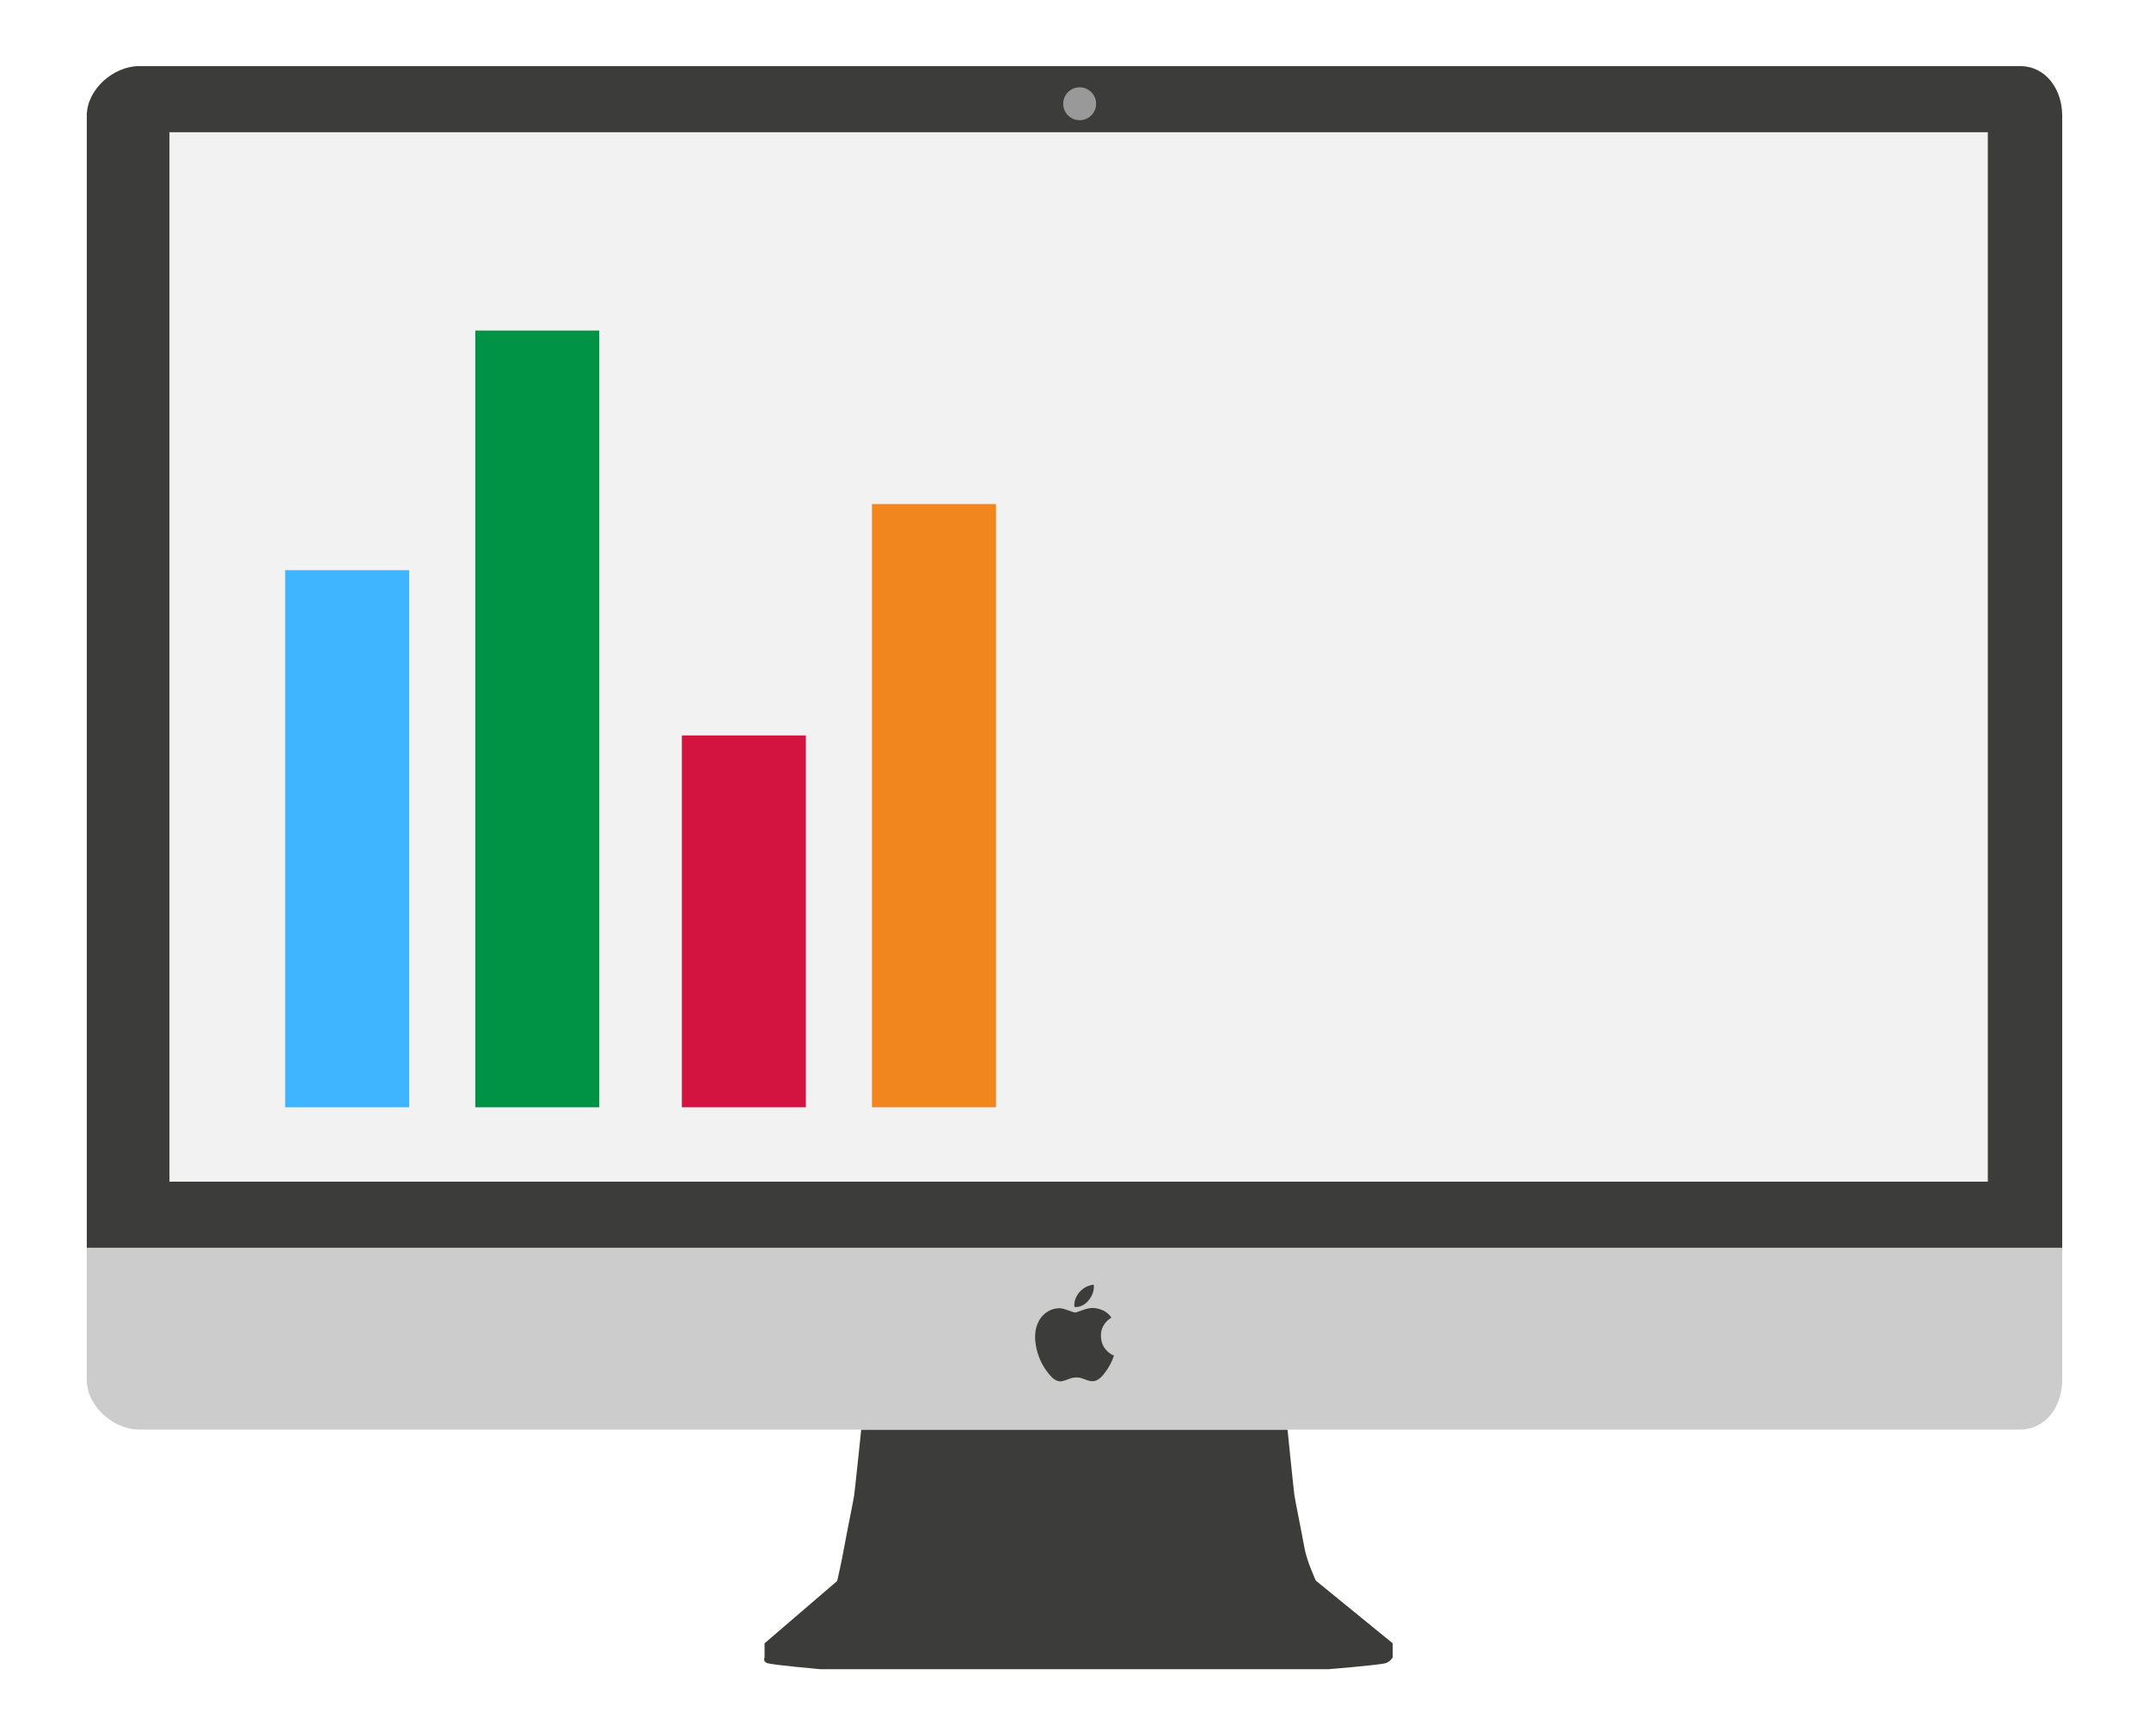
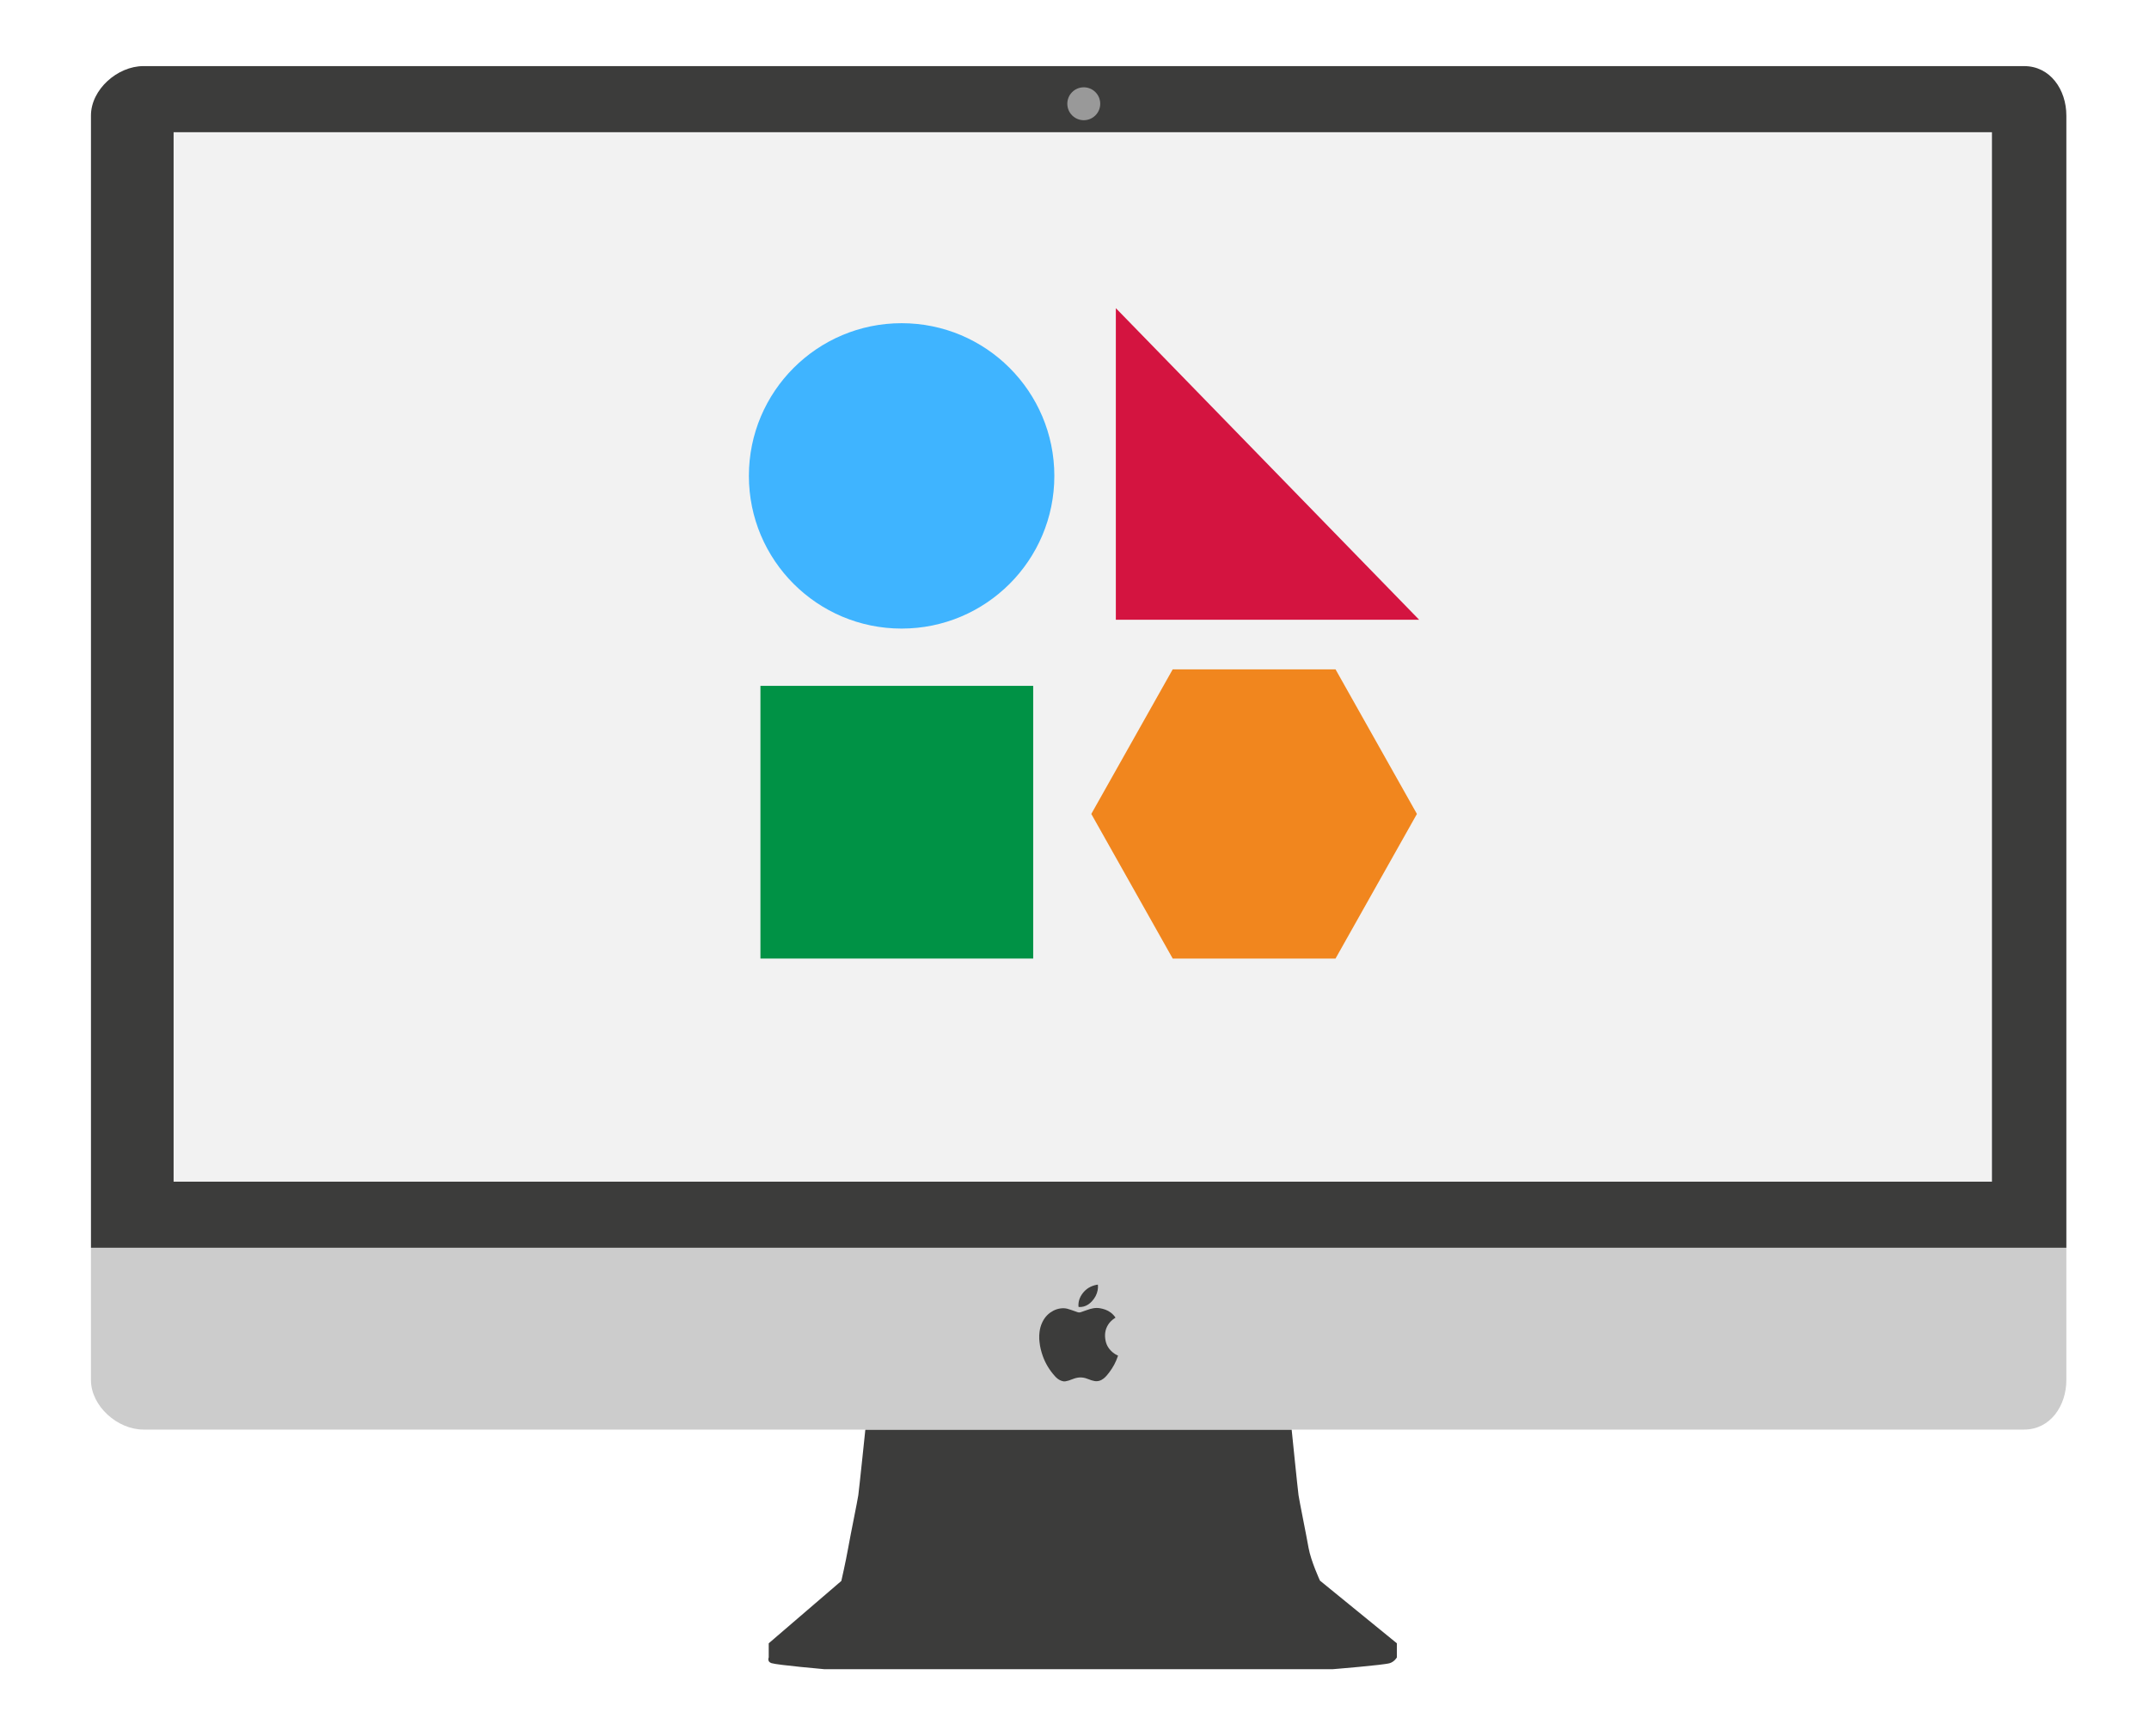
- <svg xmlns="http://www.w3.org/2000/svg" version="1.1" id="Layer_1" x="0px" y="0px" width="260.004px" height="210px" viewBox="0 0 260.004 210" style="enable-background:new 0 0 260.004 210;" xml:space="preserve">
-   <g>
+ <svg xmlns="http://www.w3.org/2000/svg" version="1.1" x="0px" y="0px" width="260.004px" height="210px" viewBox="0 0 260.004 210" style="enable-background:new 0 0 260.004 210;" xml:space="preserve">
+   <g id="Layer_2">
+ </g>
+   <g id="Layer_1">
    <g>
-       <path style="fill:#3C3C3B;" d="M159.201,191.281c0,0-1.097-2.371-1.382-3.981c-0.283-1.614-1.115-5.679-1.209-6.344    c-0.096-0.663-0.834-7.955-0.834-7.955h-25.788h-25.79c0,0-0.758,7.292-0.854,7.955c-0.096,0.665-0.948,4.808-1.232,6.419    s-0.822,3.944-0.822,3.944l-8.787,7.547v1.707c0,0-0.228,0.52,0.343,0.696C93.583,201.5,99.268,202,99.268,202h30.72h30.719    c0,0,6.199-0.5,6.938-0.732c0.568-0.177,0.857-0.696,0.857-0.696v-1.707L159.201,191.281z" />
+       <path style="fill:#3C3C3B;" d="M159.701,191.281c0,0-1.098-2.371-1.383-3.981c-0.283-1.614-1.116-5.679-1.209-6.344    c-0.096-0.663-0.834-7.955-0.834-7.955h-25.788h-25.79c0,0-0.758,7.292-0.854,7.955c-0.096,0.665-0.948,4.808-1.232,6.419    s-0.82,3.944-0.82,3.944l-8.785,7.547v1.707c0,0-0.229,0.52,0.341,0.696c0.738,0.232,6.42,0.732,6.42,0.732h30.72h30.719    c0,0,6.202-0.5,6.941-0.732c0.568-0.177,0.859-0.696,0.859-0.696v-1.707L159.701,191.281z" />
      <g>
        <g>
-           <path style="fill:#3C3C3B;" d="M249.502,13.979c0-3.142-1.957-5.979-5.1-5.979H16.851c-3.142,0-6.349,2.837-6.349,5.979V151h239      V13.979z" />
-           <path style="fill:#CCCCCC;" d="M10.502,151v16.008c0,3.142,3.207,5.992,6.349,5.992h227.552c3.143,0,5.1-2.85,5.1-5.992V151      H10.502z" />
+           <path style="fill:#3C3C3B;" d="M250.004,13.979c0-3.142-1.961-5.979-5.104-5.979H17.349c-3.142,0-6.344,2.837-6.344,5.979V151      h239V13.979z" />
+           <path style="fill:#CCCCCC;" d="M11.004,151v16.008c0,3.142,3.203,5.992,6.344,5.992H244.9c3.143,0,5.104-2.85,5.104-5.992V151      H11.004z" />
        </g>
      </g>
-       <rect x="20.502" y="16" style="fill:#F2F2F2;" width="220" height="127" />
+       <rect x="21.004" y="16" style="fill:#F2F2F2;" width="220" height="127" />
      <g>
-         <path style="fill:#3C3C3B;" d="M125.24,162.067c0-0.174,0-0.349,0-0.522c0.003-0.025,0.009-0.051,0.01-0.076     c0.022-0.366,0.084-0.726,0.206-1.074c0.22-0.623,0.569-1.156,1.112-1.548c0.477-0.34,1.005-0.527,1.594-0.53     c0.318-0.001,0.62,0.094,0.916,0.197c0.269,0.095,0.537,0.188,0.805,0.281c0.131,0.044,0.26,0.043,0.39-0.003     c0.243-0.087,0.488-0.167,0.731-0.255c0.51-0.186,1.022-0.314,1.571-0.221c0.47,0.079,0.912,0.228,1.299,0.514     c0.232,0.173,0.428,0.379,0.592,0.621c-0.02,0.015-0.037,0.028-0.056,0.04c-0.327,0.213-0.615,0.47-0.827,0.802     c-0.393,0.616-0.46,1.287-0.311,1.985c0.123,0.587,0.447,1.051,0.912,1.423c0.179,0.144,0.371,0.266,0.586,0.35     c0,0.008,0,0.015,0,0.023c-0.007,0.016-0.016,0.032-0.021,0.048c-0.233,0.709-0.586,1.354-1.034,1.95     c-0.205,0.272-0.418,0.54-0.69,0.753c-0.328,0.256-0.694,0.375-1.114,0.299c-0.241-0.041-0.474-0.122-0.699-0.216     c-0.263-0.109-0.532-0.187-0.817-0.21c-0.328-0.029-0.646,0.03-0.955,0.137c-0.202,0.07-0.401,0.155-0.605,0.222     c-0.143,0.045-0.29,0.069-0.437,0.105c-0.079,0-0.157,0-0.236,0c-0.106-0.03-0.217-0.052-0.316-0.093     c-0.286-0.114-0.515-0.313-0.715-0.538c-0.643-0.714-1.138-1.518-1.461-2.425c-0.193-0.546-0.337-1.102-0.395-1.68     C125.26,162.308,125.25,162.187,125.24,162.067z" />
-         <path style="fill-rule:evenodd;clip-rule:evenodd;fill:#3C3C3B;" d="M132.337,155.469c0.016,0.223,0.011,0.445-0.031,0.667     c-0.098,0.519-0.343,0.958-0.698,1.343c-0.271,0.292-0.587,0.517-0.976,0.627c-0.191,0.052-0.387,0.073-0.587,0.062     c-0.047-0.002-0.057-0.021-0.06-0.065c-0.041-0.596,0.149-1.118,0.503-1.591c0.422-0.557,0.985-0.888,1.668-1.025     c0.032-0.006,0.064-0.011,0.097-0.017C132.282,155.469,132.309,155.469,132.337,155.469z" />
+         <path style="fill:#3C3C3B;" d="M125.737,162.067c0-0.174,0-0.349,0-0.522c0.003-0.025,0.009-0.051,0.01-0.076     c0.022-0.366,0.084-0.726,0.206-1.074c0.22-0.623,0.569-1.156,1.112-1.548c0.477-0.34,1.005-0.527,1.594-0.53     c0.318-0.001,0.62,0.094,0.916,0.197c0.269,0.095,0.537,0.188,0.805,0.281c0.131,0.044,0.26,0.043,0.39-0.003     c0.243-0.087,0.488-0.167,0.731-0.255c0.51-0.186,1.022-0.314,1.571-0.221c0.47,0.079,0.912,0.228,1.299,0.514     c0.232,0.173,0.428,0.379,0.592,0.621c-0.02,0.015-0.037,0.028-0.056,0.04c-0.327,0.213-0.615,0.47-0.827,0.802     c-0.393,0.616-0.46,1.287-0.311,1.985c0.123,0.587,0.447,1.051,0.912,1.423c0.179,0.144,0.371,0.266,0.586,0.35     c0,0.008,0,0.015,0,0.023c-0.007,0.016-0.016,0.032-0.021,0.048c-0.233,0.709-0.586,1.354-1.034,1.95     c-0.205,0.272-0.418,0.54-0.69,0.753c-0.328,0.256-0.694,0.375-1.114,0.299c-0.241-0.041-0.474-0.122-0.699-0.216     c-0.263-0.109-0.532-0.187-0.817-0.21c-0.328-0.029-0.646,0.03-0.955,0.137c-0.202,0.07-0.401,0.155-0.605,0.222     c-0.143,0.045-0.29,0.069-0.437,0.105c-0.079,0-0.157,0-0.236,0c-0.106-0.03-0.217-0.052-0.316-0.093     c-0.286-0.114-0.515-0.313-0.715-0.538c-0.643-0.714-1.138-1.518-1.461-2.425c-0.193-0.546-0.337-1.102-0.395-1.68     C125.758,162.308,125.748,162.187,125.737,162.067z" />
+         <path style="fill-rule:evenodd;clip-rule:evenodd;fill:#3C3C3B;" d="M132.835,155.469c0.016,0.223,0.011,0.445-0.031,0.667     c-0.098,0.519-0.343,0.958-0.698,1.343c-0.271,0.292-0.587,0.517-0.976,0.627c-0.191,0.052-0.387,0.073-0.587,0.062     c-0.047-0.002-0.057-0.021-0.06-0.065c-0.041-0.596,0.149-1.118,0.503-1.591c0.422-0.557,0.985-0.888,1.668-1.025     c0.032-0.006,0.064-0.011,0.097-0.017C132.779,155.469,132.807,155.469,132.835,155.469z" />
      </g>
-       <circle style="fill:#999999;" cx="130.626" cy="12.556" r="1.991" />
+       <circle style="fill:#999999;" cx="131.124" cy="12.556" r="1.991" />
    </g>
-     <rect x="34.502" y="69" style="fill:#3FB4FF;" width="15" height="65" />
-     <rect x="105.502" y="61" style="fill:#F1861E;" width="15" height="73" />
-     <rect x="82.502" y="89" style="fill:#D41440;" width="15" height="45" />
-     <rect x="57.502" y="40" style="fill:#009245;" width="15" height="94" />
+     <polygon style="fill:#F1861E;" points="141.884,116 132.034,98.5 141.884,81 161.583,81 171.431,98.5 161.583,116  " />
+     <rect x="92.004" y="83" style="fill:#009245;" width="33" height="33" />
+     <polygon style="fill:#D41440;" points="135.004,37.293 171.701,75 135.004,75  " />
+     <circle style="fill:#3FB4FF;" cx="109.085" cy="57.59" r="18.478" />
  </g>
+   <g id="Layer_3">
+ </g>
</svg>
